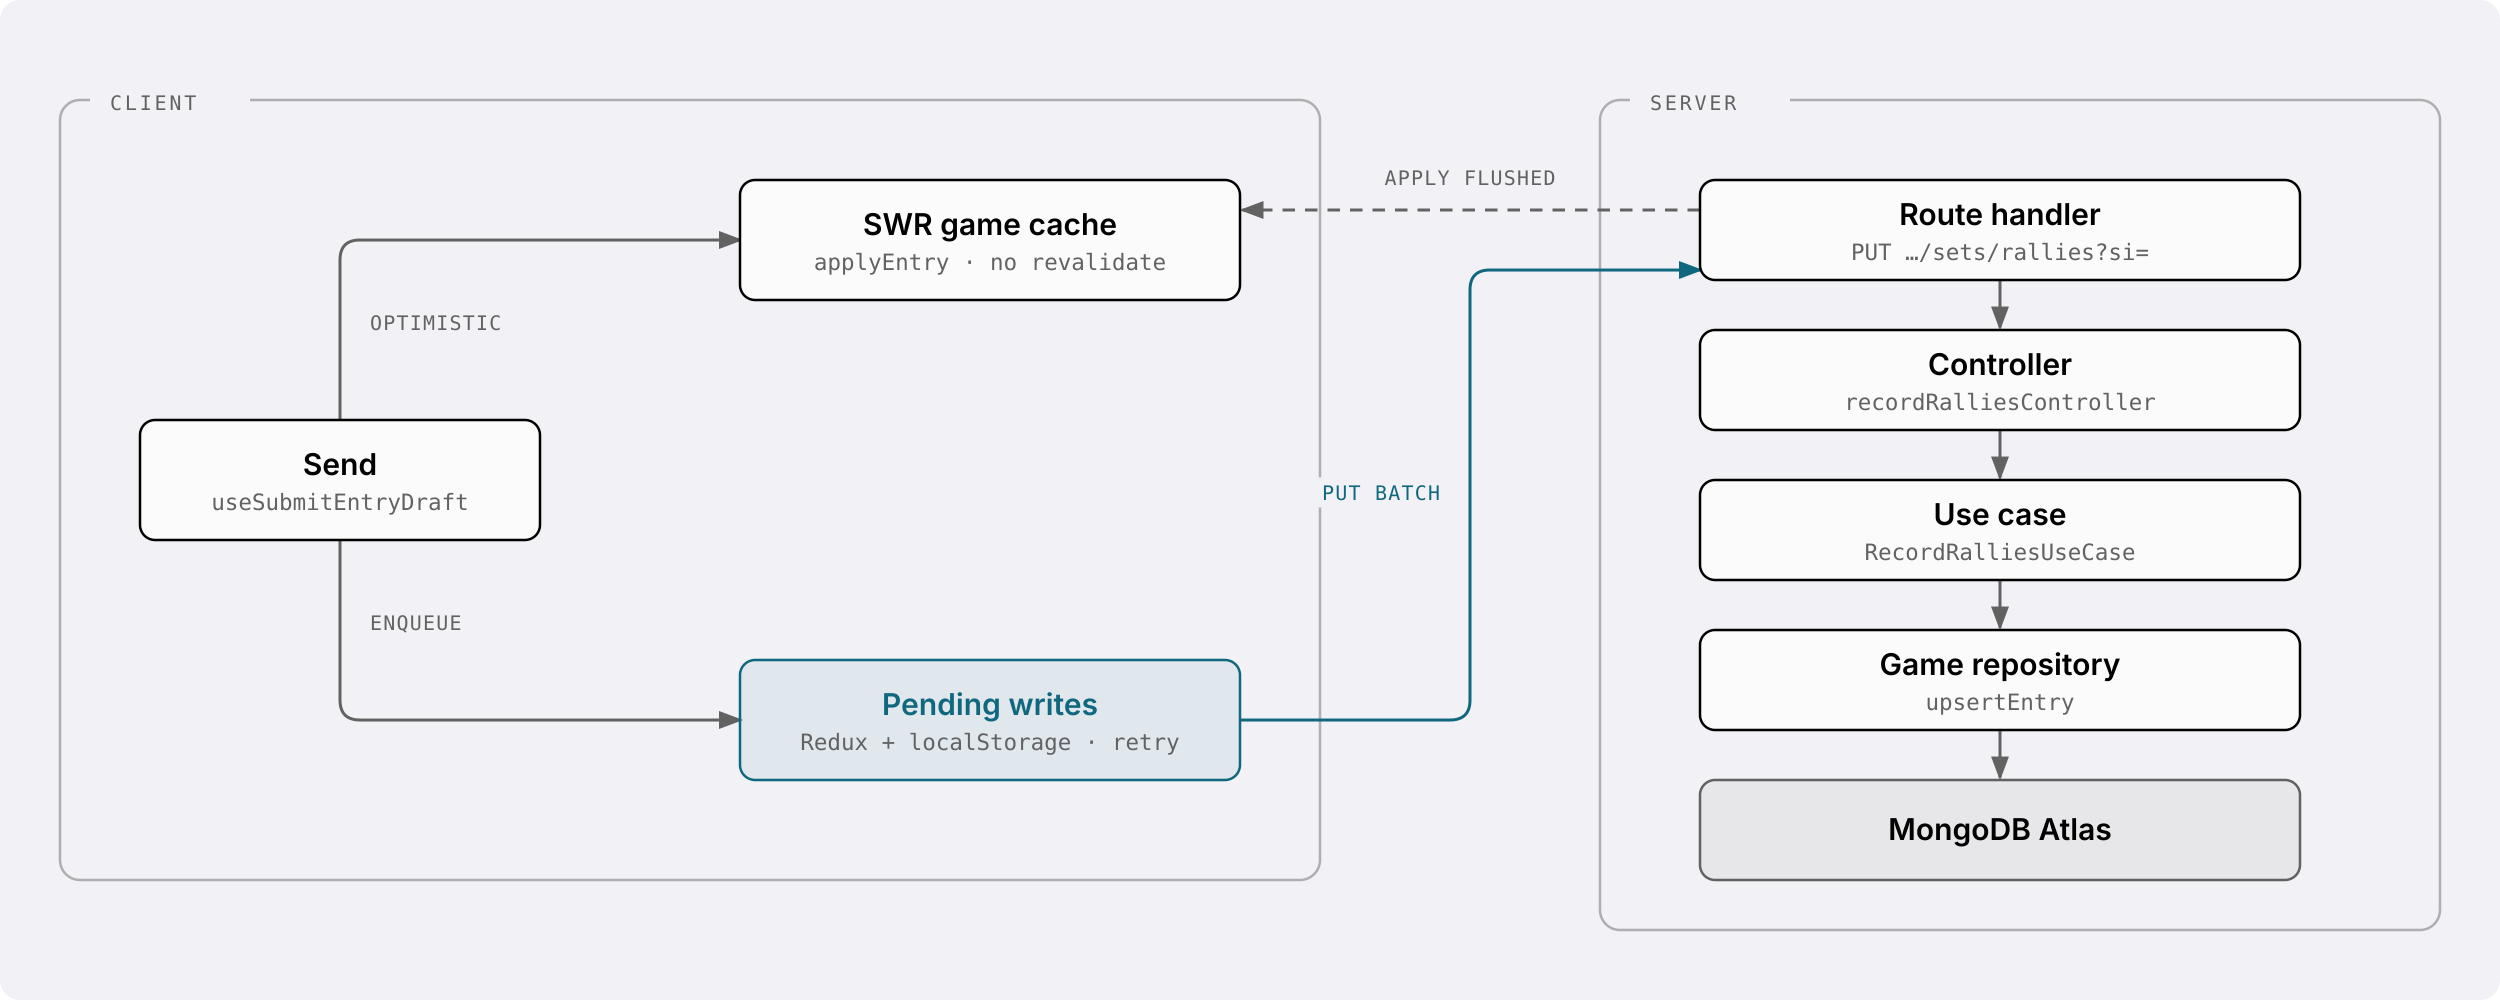
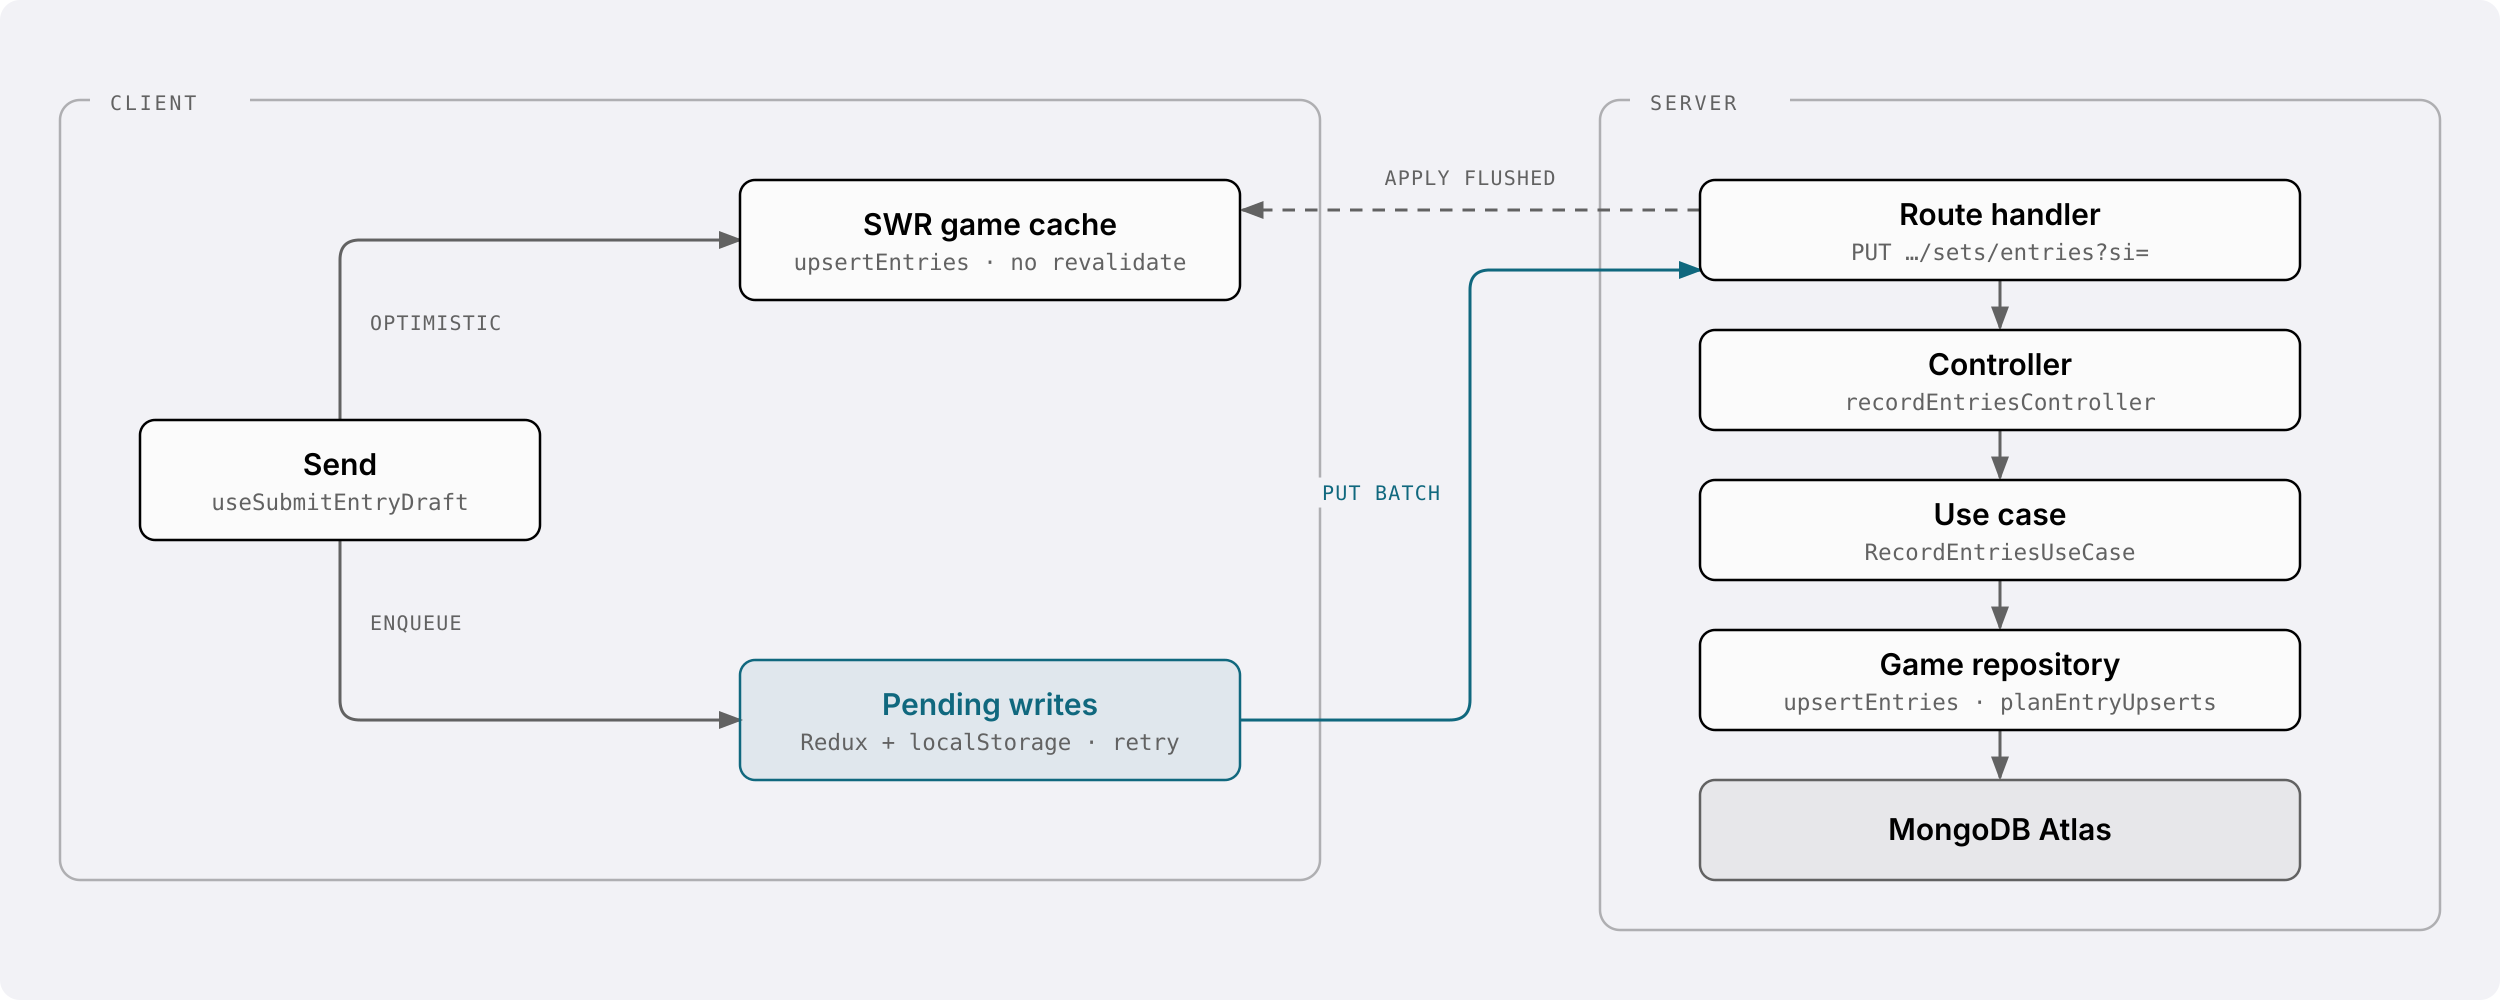
<svg xmlns="http://www.w3.org/2000/svg" viewBox="0 0 1000 400" role="img" aria-labelledby="rally-write-title rally-write-desc">
  <defs>
    <style>
      .paper { fill: #f2f2f6; }
      .ink { fill: #000000; }
      .muted { fill: #626262; }
      .accent-t { fill: #10687e; }
      .zone { fill: none; stroke: rgba(0,0,0,0.28); }
      .node { fill: #fbfbfb; stroke: #000000; }
      .store { fill: rgba(0,0,0,0.05); stroke: #626262; }
      .focal { fill: rgba(16,104,126,0.08); stroke: #10687e; }
      .wire { stroke: #626262; fill: none; }
      .wire-accent { stroke: #10687e; fill: none; }
      .head { fill: #626262; }
      .head-accent { fill: #10687e; }
      text { font-family: 'Geist', ui-sans-serif, system-ui, -apple-system, 'Segoe UI', sans-serif; }
      .mono { font-family: 'Geist Mono', ui-monospace, SFMono-Regular, Menlo, monospace; }
      @media (prefers-color-scheme: dark) {
        .paper { fill: #020a17; }
        .ink { fill: #f4f5f6; }
        .muted { fill: #94a3b8; }
        .accent-t { fill: #22a3c3; }
        .zone { stroke: rgba(244,245,246,0.22); }
        .node { fill: #1d232d; stroke: #94a3b8; }
        .store { fill: rgba(244,245,246,0.05); stroke: #94a3b8; }
        .focal { fill: rgba(34,163,195,0.10); stroke: #22a3c3; }
        .wire { stroke: #94a3b8; }
        .wire-accent { stroke: #22a3c3; }
        .head { fill: #94a3b8; }
        .head-accent { fill: #22a3c3; }
      }
    </style>
    <marker id="rally-write-arrow" markerWidth="8" markerHeight="6" refX="7" refY="3" orient="auto">
      <polygon class="head" points="0 0, 8 3, 0 6" />
    </marker>
    <marker id="rally-write-arrow-accent" markerWidth="8" markerHeight="6" refX="7" refY="3" orient="auto">
      <polygon class="head-accent" points="0 0, 8 3, 0 6" />
    </marker>
  </defs>
  <rect class="paper" y="0" width="1000" height="400" rx="8" />
  <rect class="zone" x="24" y="40" width="504" height="312" rx="8" stroke-width="1" />
  <rect class="paper" x="36" y="32" width="64" height="16" />
  <text class="mono muted" x="44" y="44" font-size="8" letter-spacing="0.14em">CLIENT</text>
  <rect class="zone" x="640" y="40" width="336" height="332" rx="8" stroke-width="1" />
  <rect class="paper" x="652" y="32" width="64" height="16" />
  <text class="mono muted" x="660" y="44" font-size="8" letter-spacing="0.14em">SERVER</text>
  <path class="wire" d="M 136 168 V 104 Q 136 96 144 96 H 296" stroke-width="1.2" marker-end="url(#rally-write-arrow)" />
  <path class="wire" d="M 136 216 V 280 Q 136 288 144 288 H 296" stroke-width="1.2" marker-end="url(#rally-write-arrow)" />
  <path class="wire-accent" d="M 496 288 H 580 Q 588 288 588 280 V 116 Q 588 108 596 108 H 680" stroke-width="1.2" marker-end="url(#rally-write-arrow-accent)" />
  <path class="wire" d="M 680 84 H 497" stroke-width="1.2" stroke-dasharray="5,4" marker-end="url(#rally-write-arrow)" />
  <path class="wire" d="M 800 112 V 131" stroke-width="1.2" marker-end="url(#rally-write-arrow)" />
  <path class="wire" d="M 800 172 V 191" stroke-width="1.2" marker-end="url(#rally-write-arrow)" />
  <path class="wire" d="M 800 232 V 251" stroke-width="1.2" marker-end="url(#rally-write-arrow)" />
  <path class="wire" d="M 800 292 V 311" stroke-width="1.2" marker-end="url(#rally-write-arrow)" />
  <rect class="paper" x="546" y="65" width="84" height="12" rx="2" />
  <text class="mono muted" x="588" y="74" font-size="8" text-anchor="middle" letter-spacing="0.06em">APPLY FLUSHED</text>
  <rect class="paper" x="518" y="191" width="64" height="12" rx="2" />
  <text class="mono accent-t" x="576" y="200" font-size="8" text-anchor="end" letter-spacing="0.06em">PUT BATCH</text>
  <rect class="paper" x="142" y="123" width="68" height="12" rx="2" />
  <text class="mono muted" x="148" y="132" font-size="8" text-anchor="start" letter-spacing="0.06em">OPTIMISTIC</text>
  <rect class="paper" x="142" y="243" width="52" height="12" rx="2" />
  <text class="mono muted" x="148" y="252" font-size="8" text-anchor="start" letter-spacing="0.06em">ENQUEUE</text>
  <rect class="node" x="56" y="168" width="160" height="48" rx="6" stroke-width="1" />
  <text class="ink" x="136" y="190" font-size="12" font-weight="600" text-anchor="middle">Send</text>
  <text class="mono muted" x="136" y="204" font-size="9" text-anchor="middle">useSubmitEntryDraft</text>
  <rect class="node" x="296" y="72" width="200" height="48" rx="6" stroke-width="1" />
  <text class="ink" x="396" y="94" font-size="12" font-weight="600" text-anchor="middle">SWR game cache</text>
-   <text class="mono muted" x="396" y="108" font-size="9" text-anchor="middle">applyEntry · no revalidate</text>
+   <text class="mono muted" x="396" y="108" font-size="9" text-anchor="middle">upsertEntries · no revalidate</text>
  <rect class="focal" x="296" y="264" width="200" height="48" rx="6" stroke-width="1" />
  <text class="accent-t" x="396" y="286" font-size="12" font-weight="600" text-anchor="middle">Pending writes</text>
  <text class="mono muted" x="396" y="300" font-size="9" text-anchor="middle">Redux + localStorage · retry</text>
  <rect class="node" x="680" y="72" width="240" height="40" rx="6" stroke-width="1" />
  <text class="ink" x="800" y="90" font-size="12" font-weight="600" text-anchor="middle">Route handler</text>
-   <text class="mono muted" x="800" y="104" font-size="9" text-anchor="middle">PUT …/sets/rallies?si=</text>
+   <text class="mono muted" x="800" y="104" font-size="9" text-anchor="middle">PUT …/sets/entries?si=</text>
  <rect class="node" x="680" y="132" width="240" height="40" rx="6" stroke-width="1" />
  <text class="ink" x="800" y="150" font-size="12" font-weight="600" text-anchor="middle">Controller</text>
-   <text class="mono muted" x="800" y="164" font-size="9" text-anchor="middle">recordRalliesController</text>
+   <text class="mono muted" x="800" y="164" font-size="9" text-anchor="middle">recordEntriesController</text>
  <rect class="node" x="680" y="192" width="240" height="40" rx="6" stroke-width="1" />
  <text class="ink" x="800" y="210" font-size="12" font-weight="600" text-anchor="middle">Use case</text>
-   <text class="mono muted" x="800" y="224" font-size="9" text-anchor="middle">RecordRalliesUseCase</text>
+   <text class="mono muted" x="800" y="224" font-size="9" text-anchor="middle">RecordEntriesUseCase</text>
  <rect class="node" x="680" y="252" width="240" height="40" rx="6" stroke-width="1" />
  <text class="ink" x="800" y="270" font-size="12" font-weight="600" text-anchor="middle">Game repository</text>
-   <text class="mono muted" x="800" y="284" font-size="9" text-anchor="middle">upsertEntry</text>
+   <text class="mono muted" x="800" y="284" font-size="9" text-anchor="middle">upsertEntries · planEntryUpserts</text>
  <rect class="store" x="680" y="312" width="240" height="40" rx="6" stroke-width="1" />
  <text class="ink" x="800" y="336" font-size="12" font-weight="600" text-anchor="middle">MongoDB Atlas</text>
</svg>
